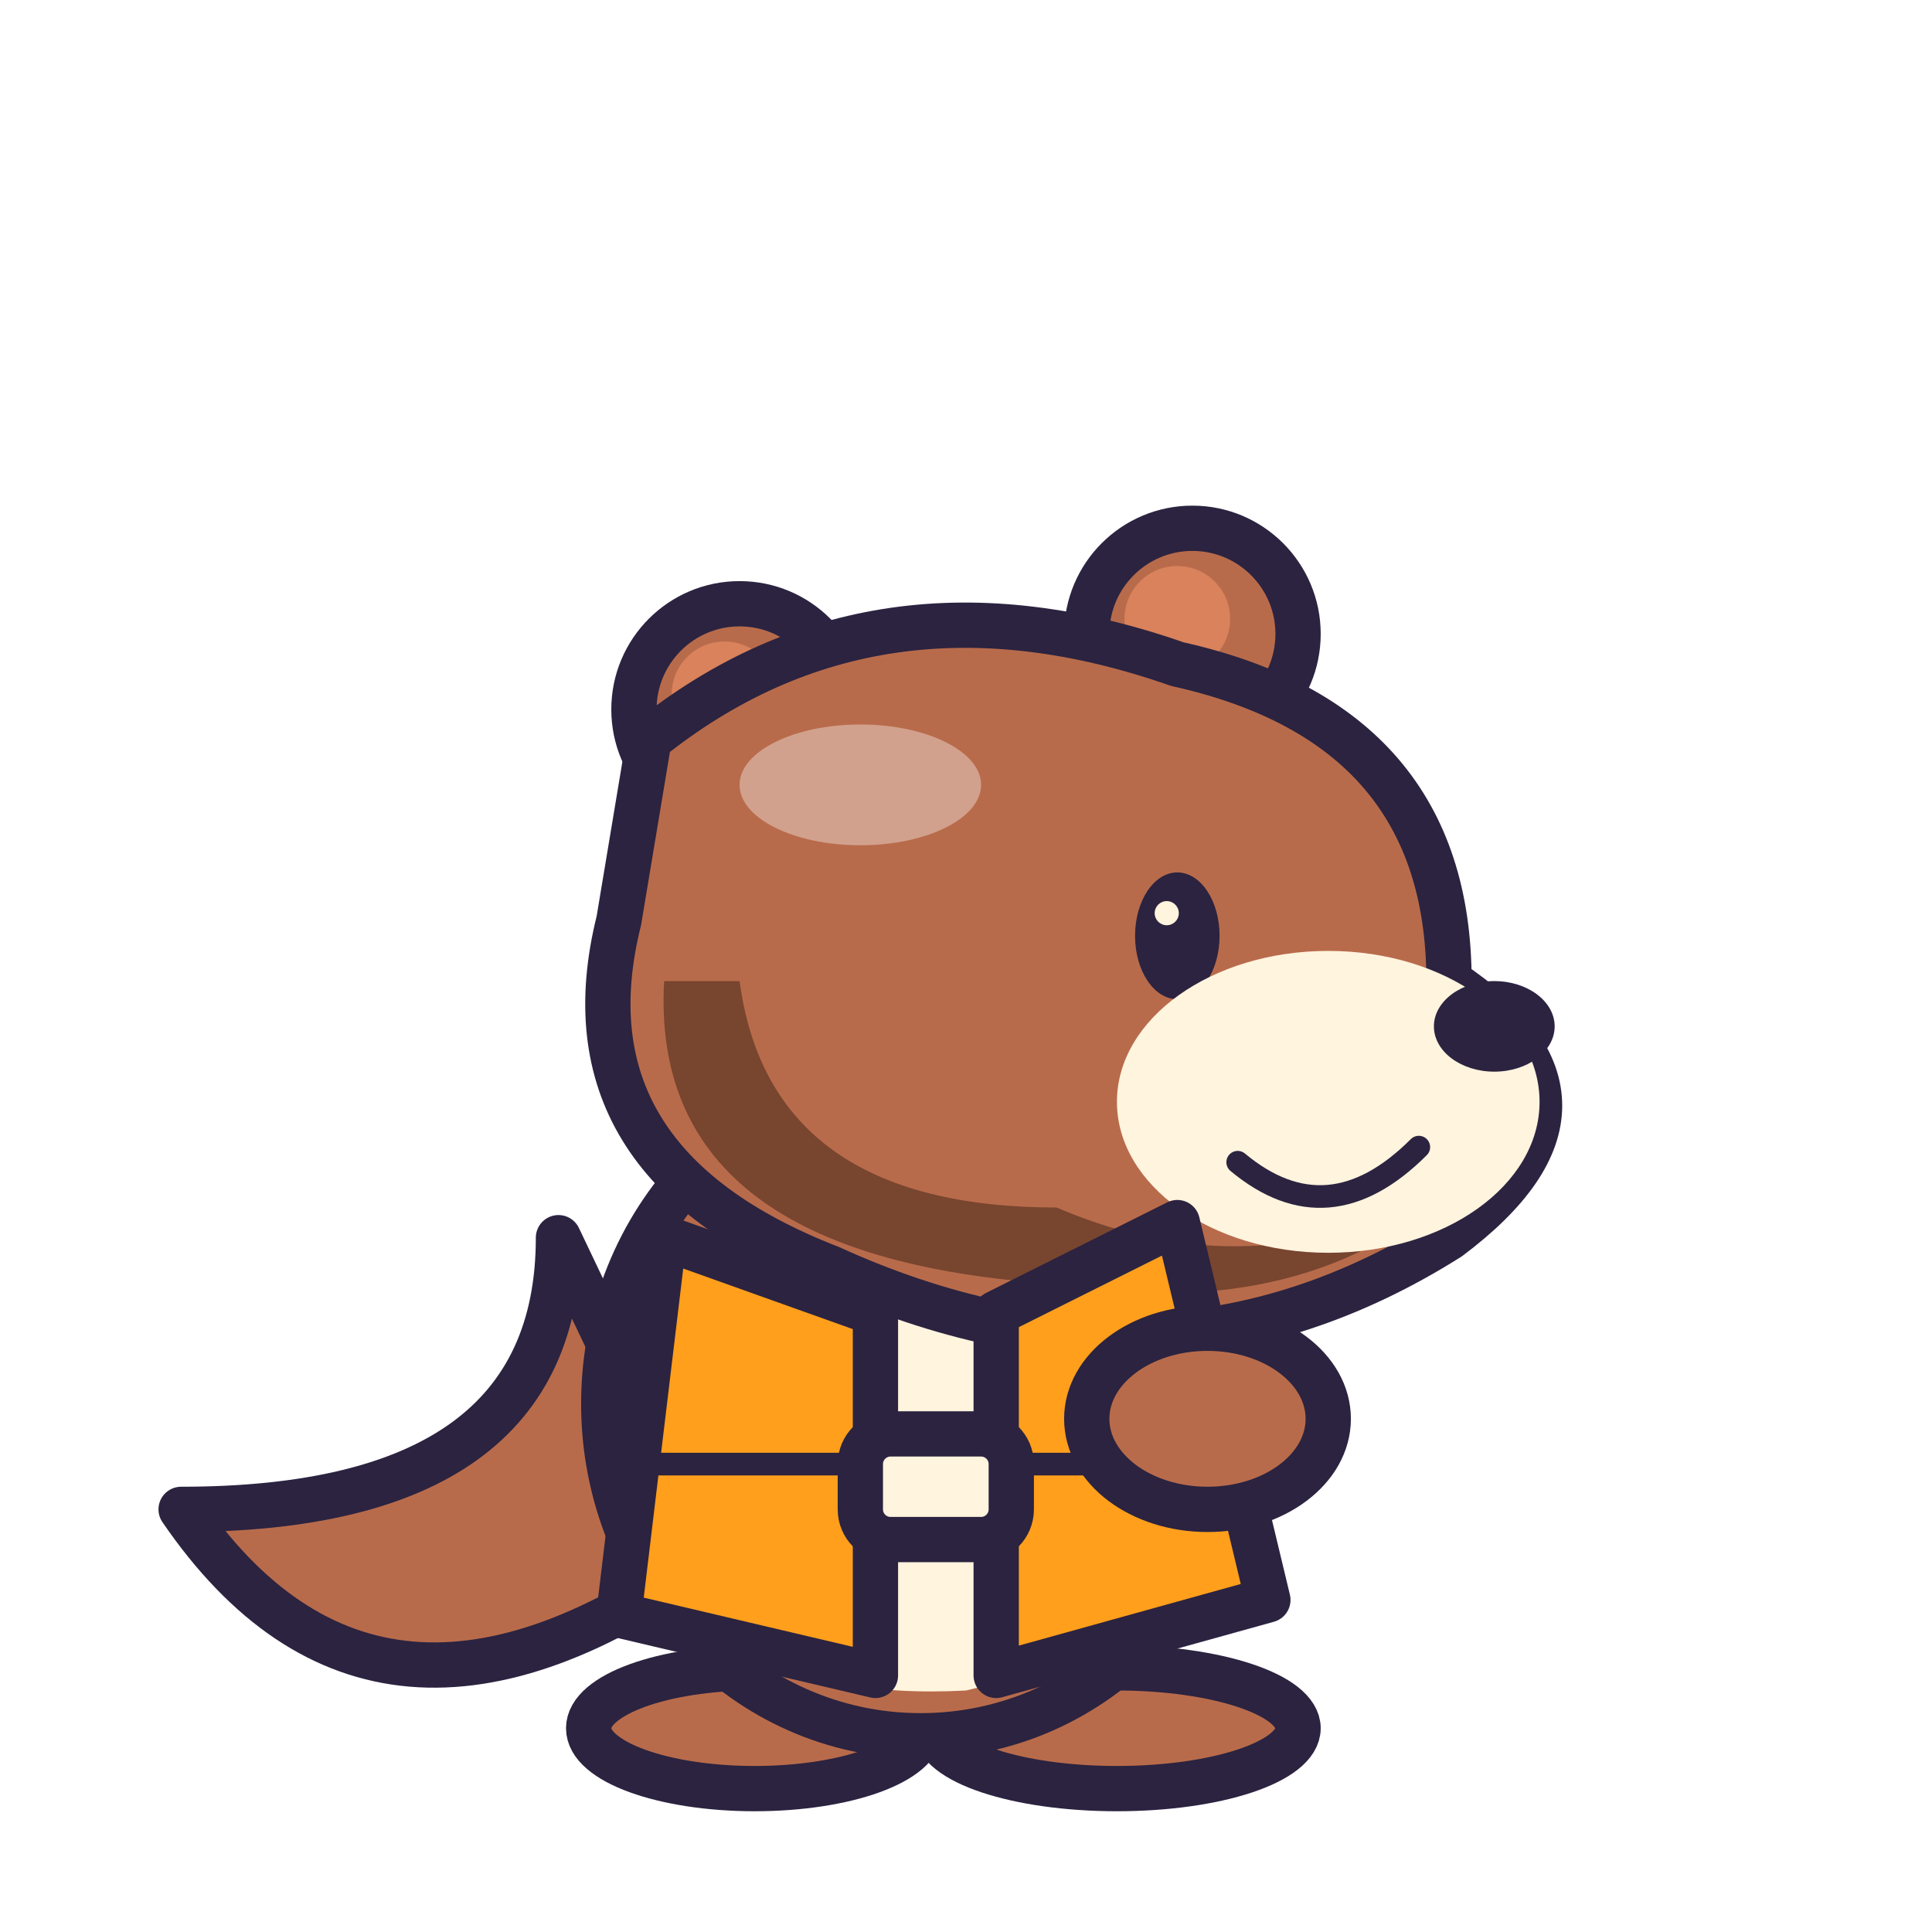
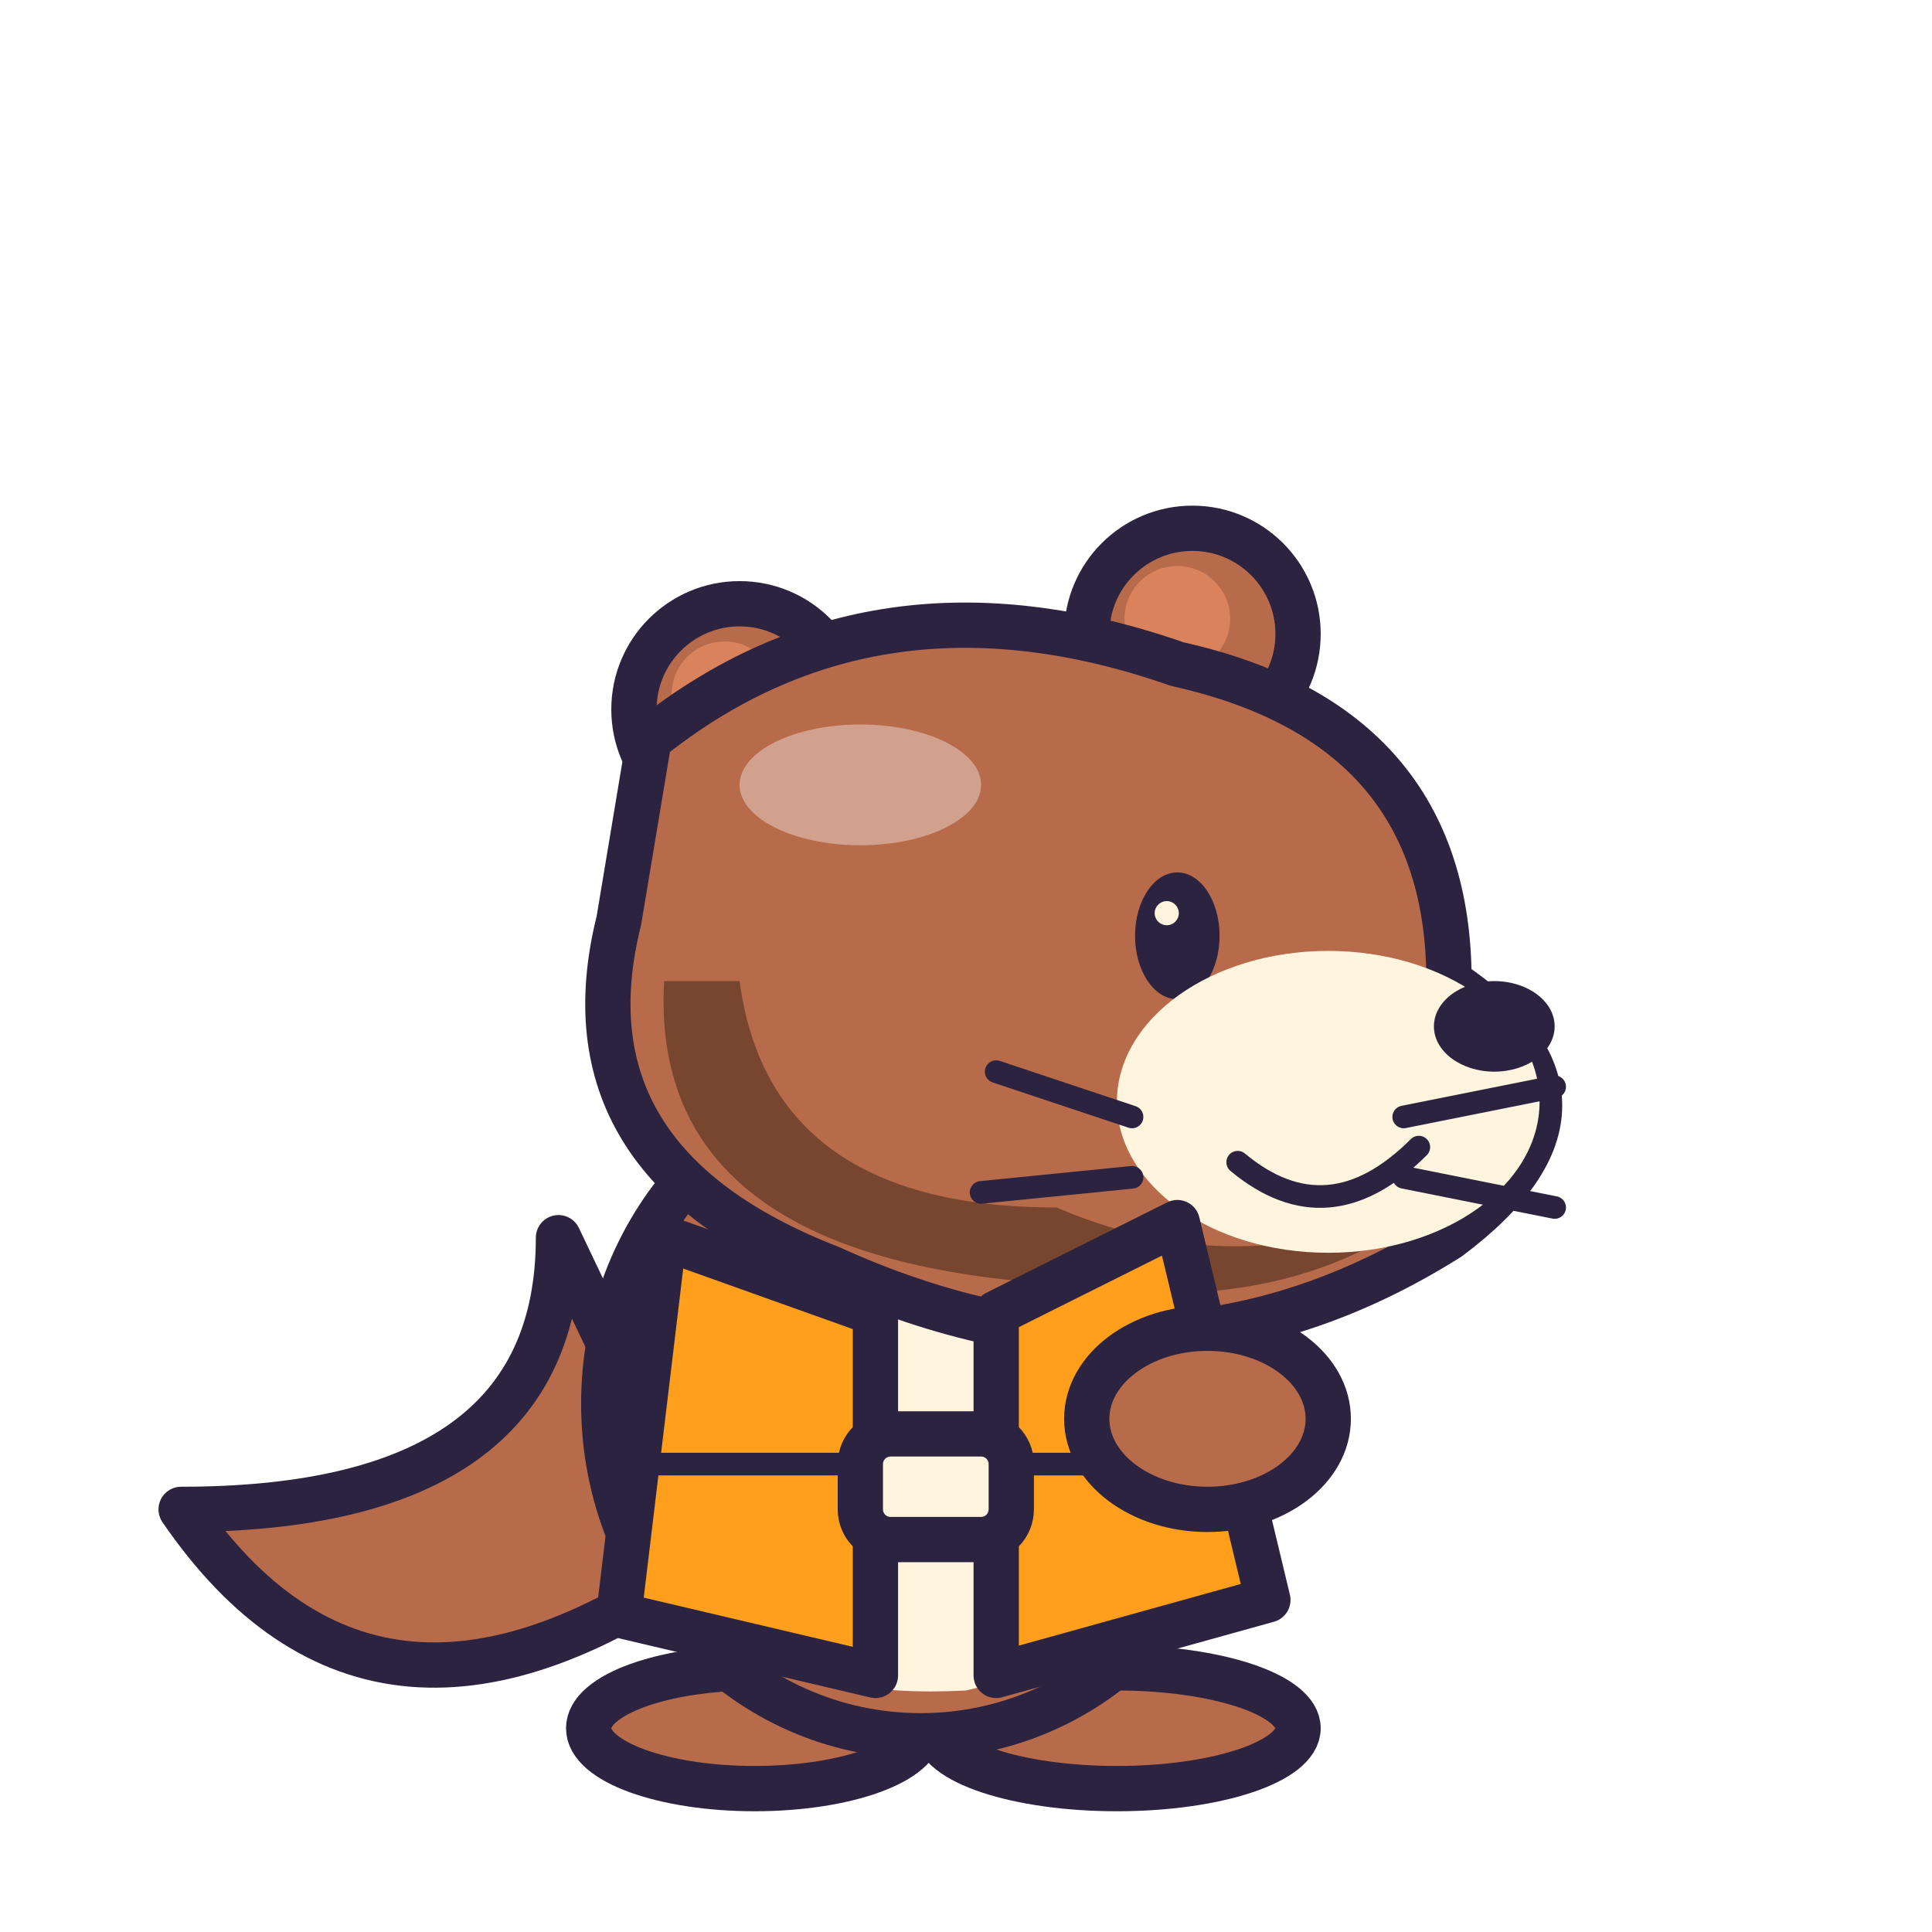
<svg xmlns="http://www.w3.org/2000/svg" version="1.1" viewBox="0 0 128 128" fill="none" stroke="#2B2340" stroke-width="3" stroke-linecap="round" stroke-linejoin="round">
  <g id="feet">
    <ellipse cx="50" cy="114.5" rx="11" ry="4" fill="#B86B4B" />
    <ellipse cx="74" cy="114.5" rx="12" ry="4" fill="#B86B4B" />
  </g>
  <g id="pose" transform="translate(0 0)">
    <g id="tail">
      <path d="M47 103Q25 119 12 100Q37 100 37 82Z" fill="#B86B4B" />
    </g>
    <g id="body">
      <ellipse cx="61" cy="93" rx="21" ry="22" fill="#B86B4B" />
      <path d="M51 79Q70 76 76 93Q77 109 64 112Q45 113 44 98Z" fill="#FFF4DE" stroke="none" />
    </g>
    <g id="head">
      <ellipse cx="49" cy="47" rx="7" ry="7" fill="#B86B4B" />
      <ellipse cx="79" cy="42" rx="7" ry="7" fill="#B86B4B" />
      <ellipse cx="48" cy="46" rx="3.5" ry="3.5" fill="#D9825B" stroke="none" />
      <ellipse cx="78" cy="41" rx="3.5" ry="3.5" fill="#D9825B" stroke="none" />
      <path d="M43 49Q58 37 78 44Q96 48 96 65Q108 73 96 82Q77 94 55 84Q37 77 41 61Z" fill="#B86B4B" />
      <path d="M44 65Q43 83 69 85Q87 88 97 78Q84 86 70 80Q51 80 49 65Z" fill="#78452F" stroke="none" />
      <ellipse cx="57" cy="52" rx="8" ry="4" fill="#D2A18D" stroke="none" />
      <ellipse cx="78" cy="62" rx="2.8" ry="4.2" fill="#2B2340" stroke="none" />
      <ellipse cx="77.3" cy="60.5" rx="0.8" ry="0.8" fill="#FFF4DE" stroke="none" />
      <ellipse cx="88" cy="73" rx="14" ry="10" fill="#FFF4DE" stroke="none" />
      <ellipse cx="99" cy="68" rx="4" ry="3" fill="#2B2340" stroke="none" />
      <path d="M82 77Q88 82 94 76" fill="none" stroke="#2B2340" stroke-width="1.5" />
+       <path d="M75 74L66 71M75 78L65 79M93 74L103 72M93 78L103 80" fill="none" stroke="#2B2340" stroke-width="1.5" />
    </g>
    <g id="clothing">
      <path d="M44 82L58 87L58 111L41 107Z" fill="#FF9F1C" />
      <path d="M66 87L78 81L84 106L66 111Z" fill="#FF9F1C" />
      <path d="M43 97H81" fill="none" stroke="#2B2340" stroke-width="1.5" />
      <rect x="57" y="95" width="10" height="7" rx="2" fill="#FFF4DE" />
    </g>
    <g id="headwear" />
    <g id="arm" transform="rotate(0 77 89)">
      <ellipse cx="80" cy="94" rx="8" ry="6" fill="#B86B4B" />
    </g>
  </g>
</svg>
